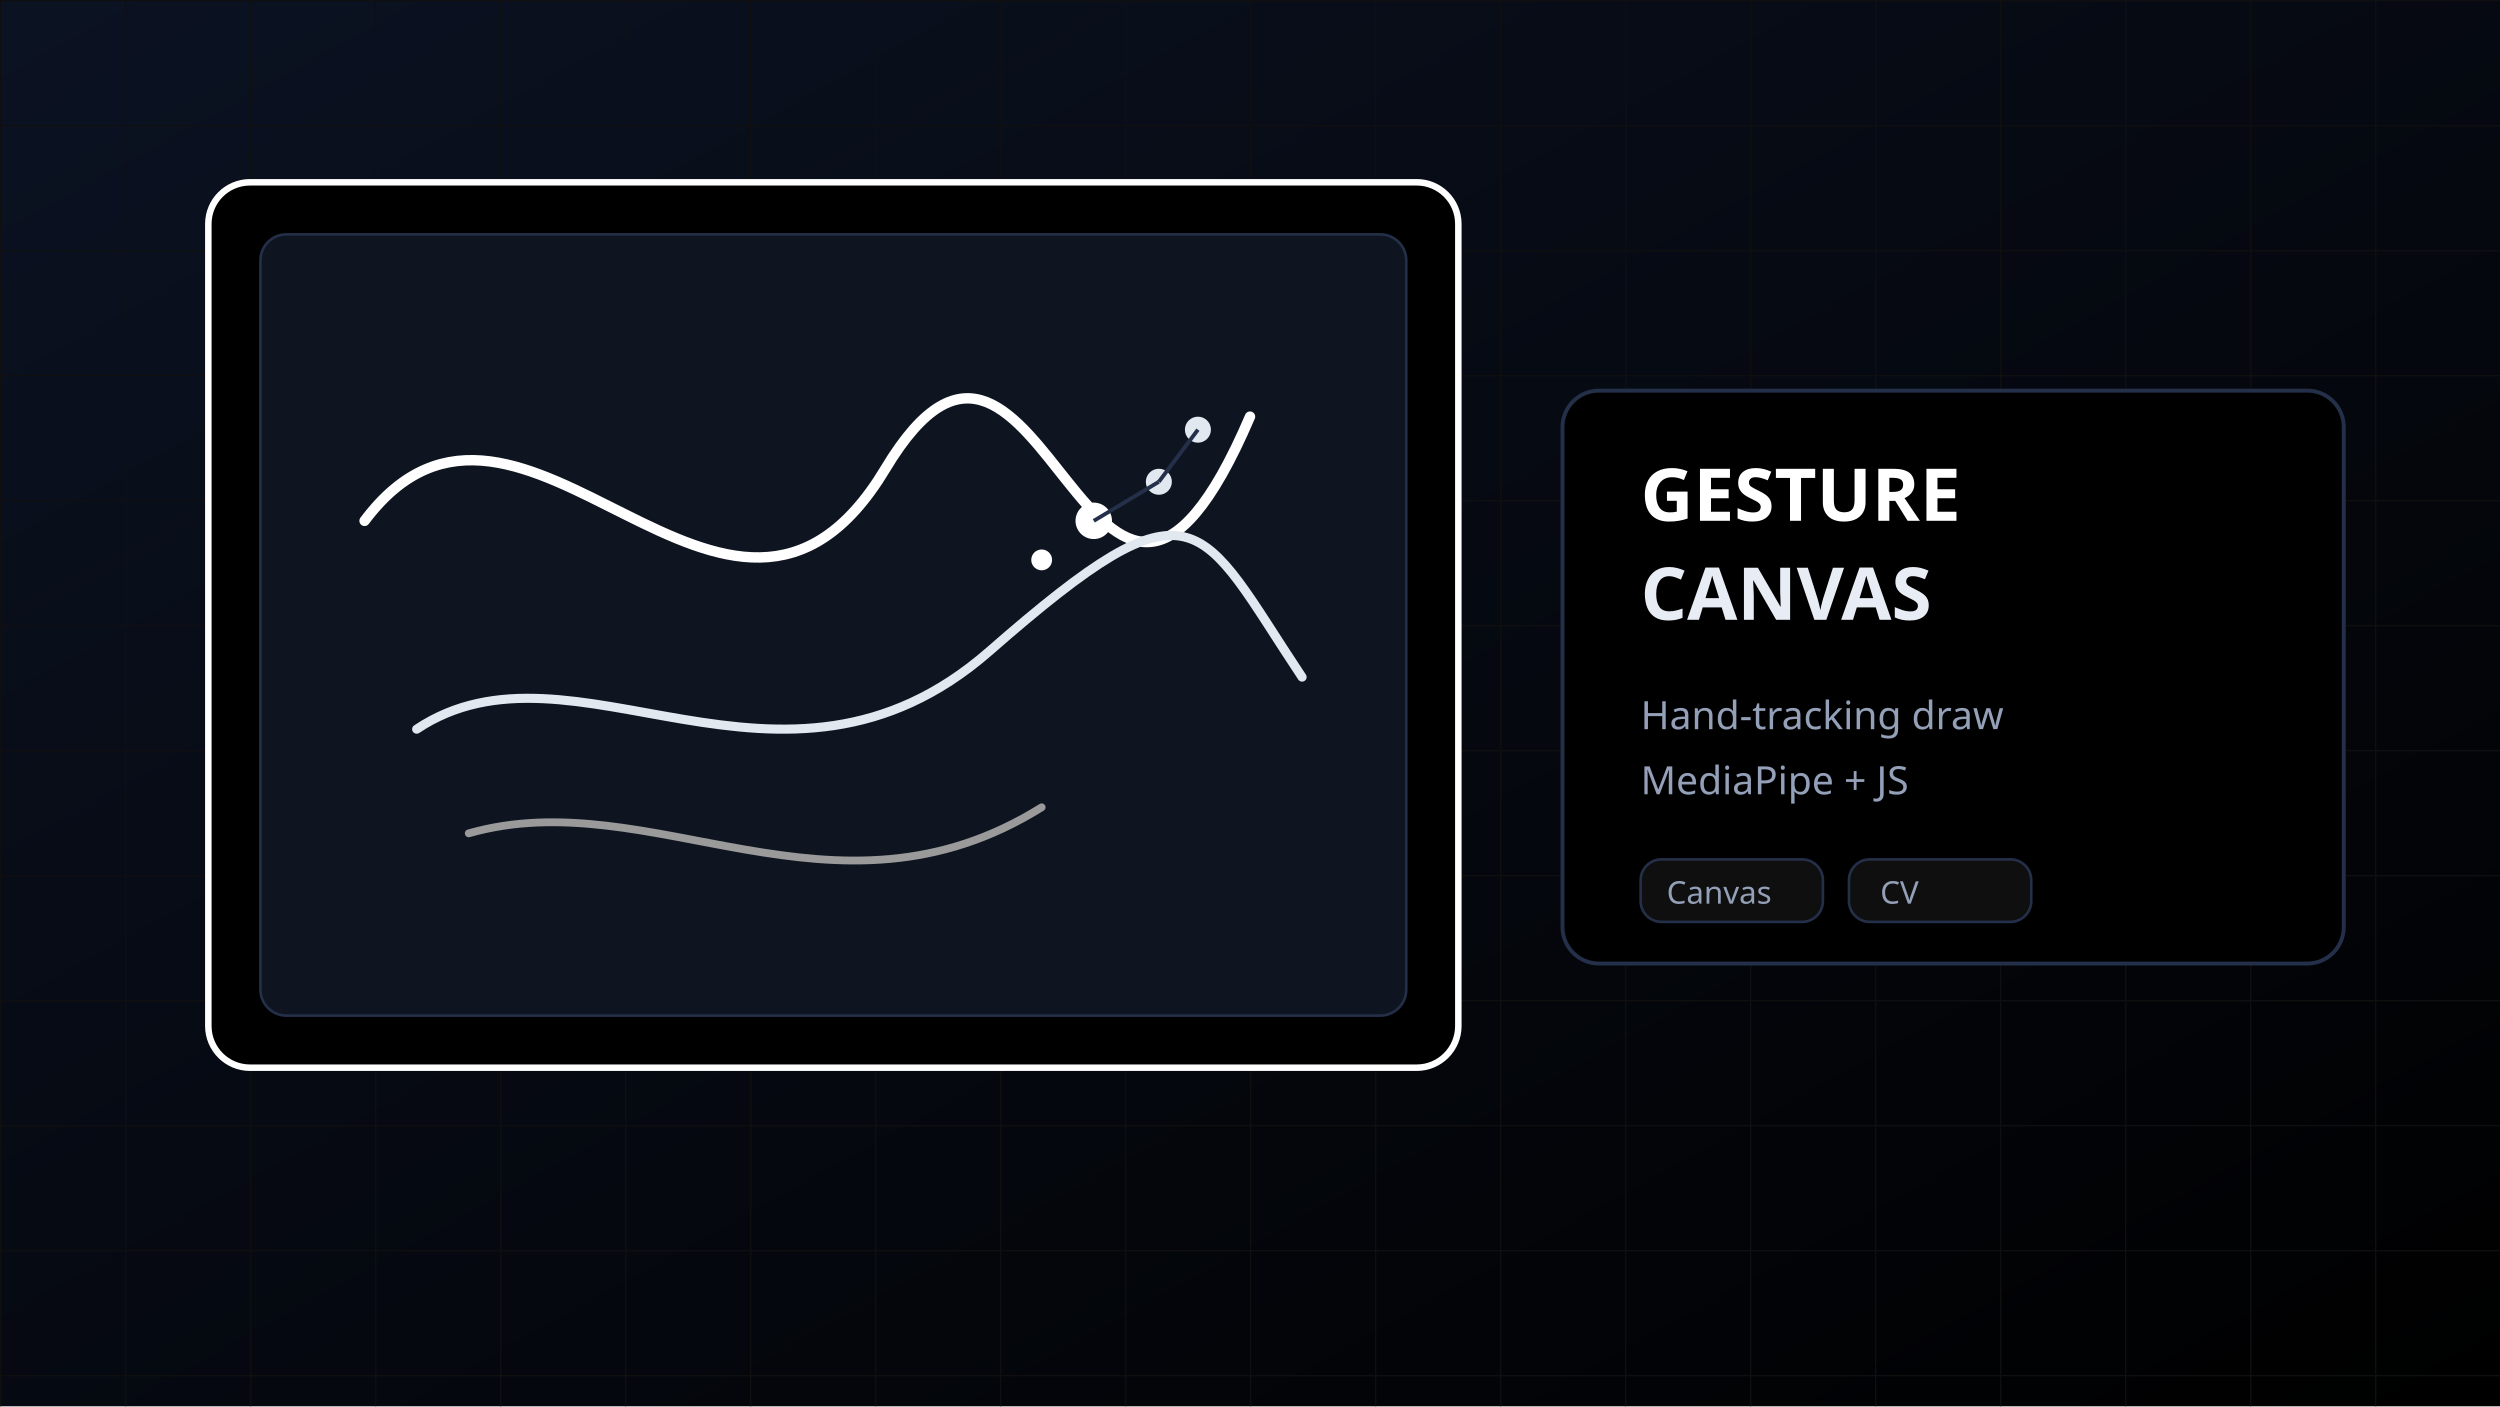
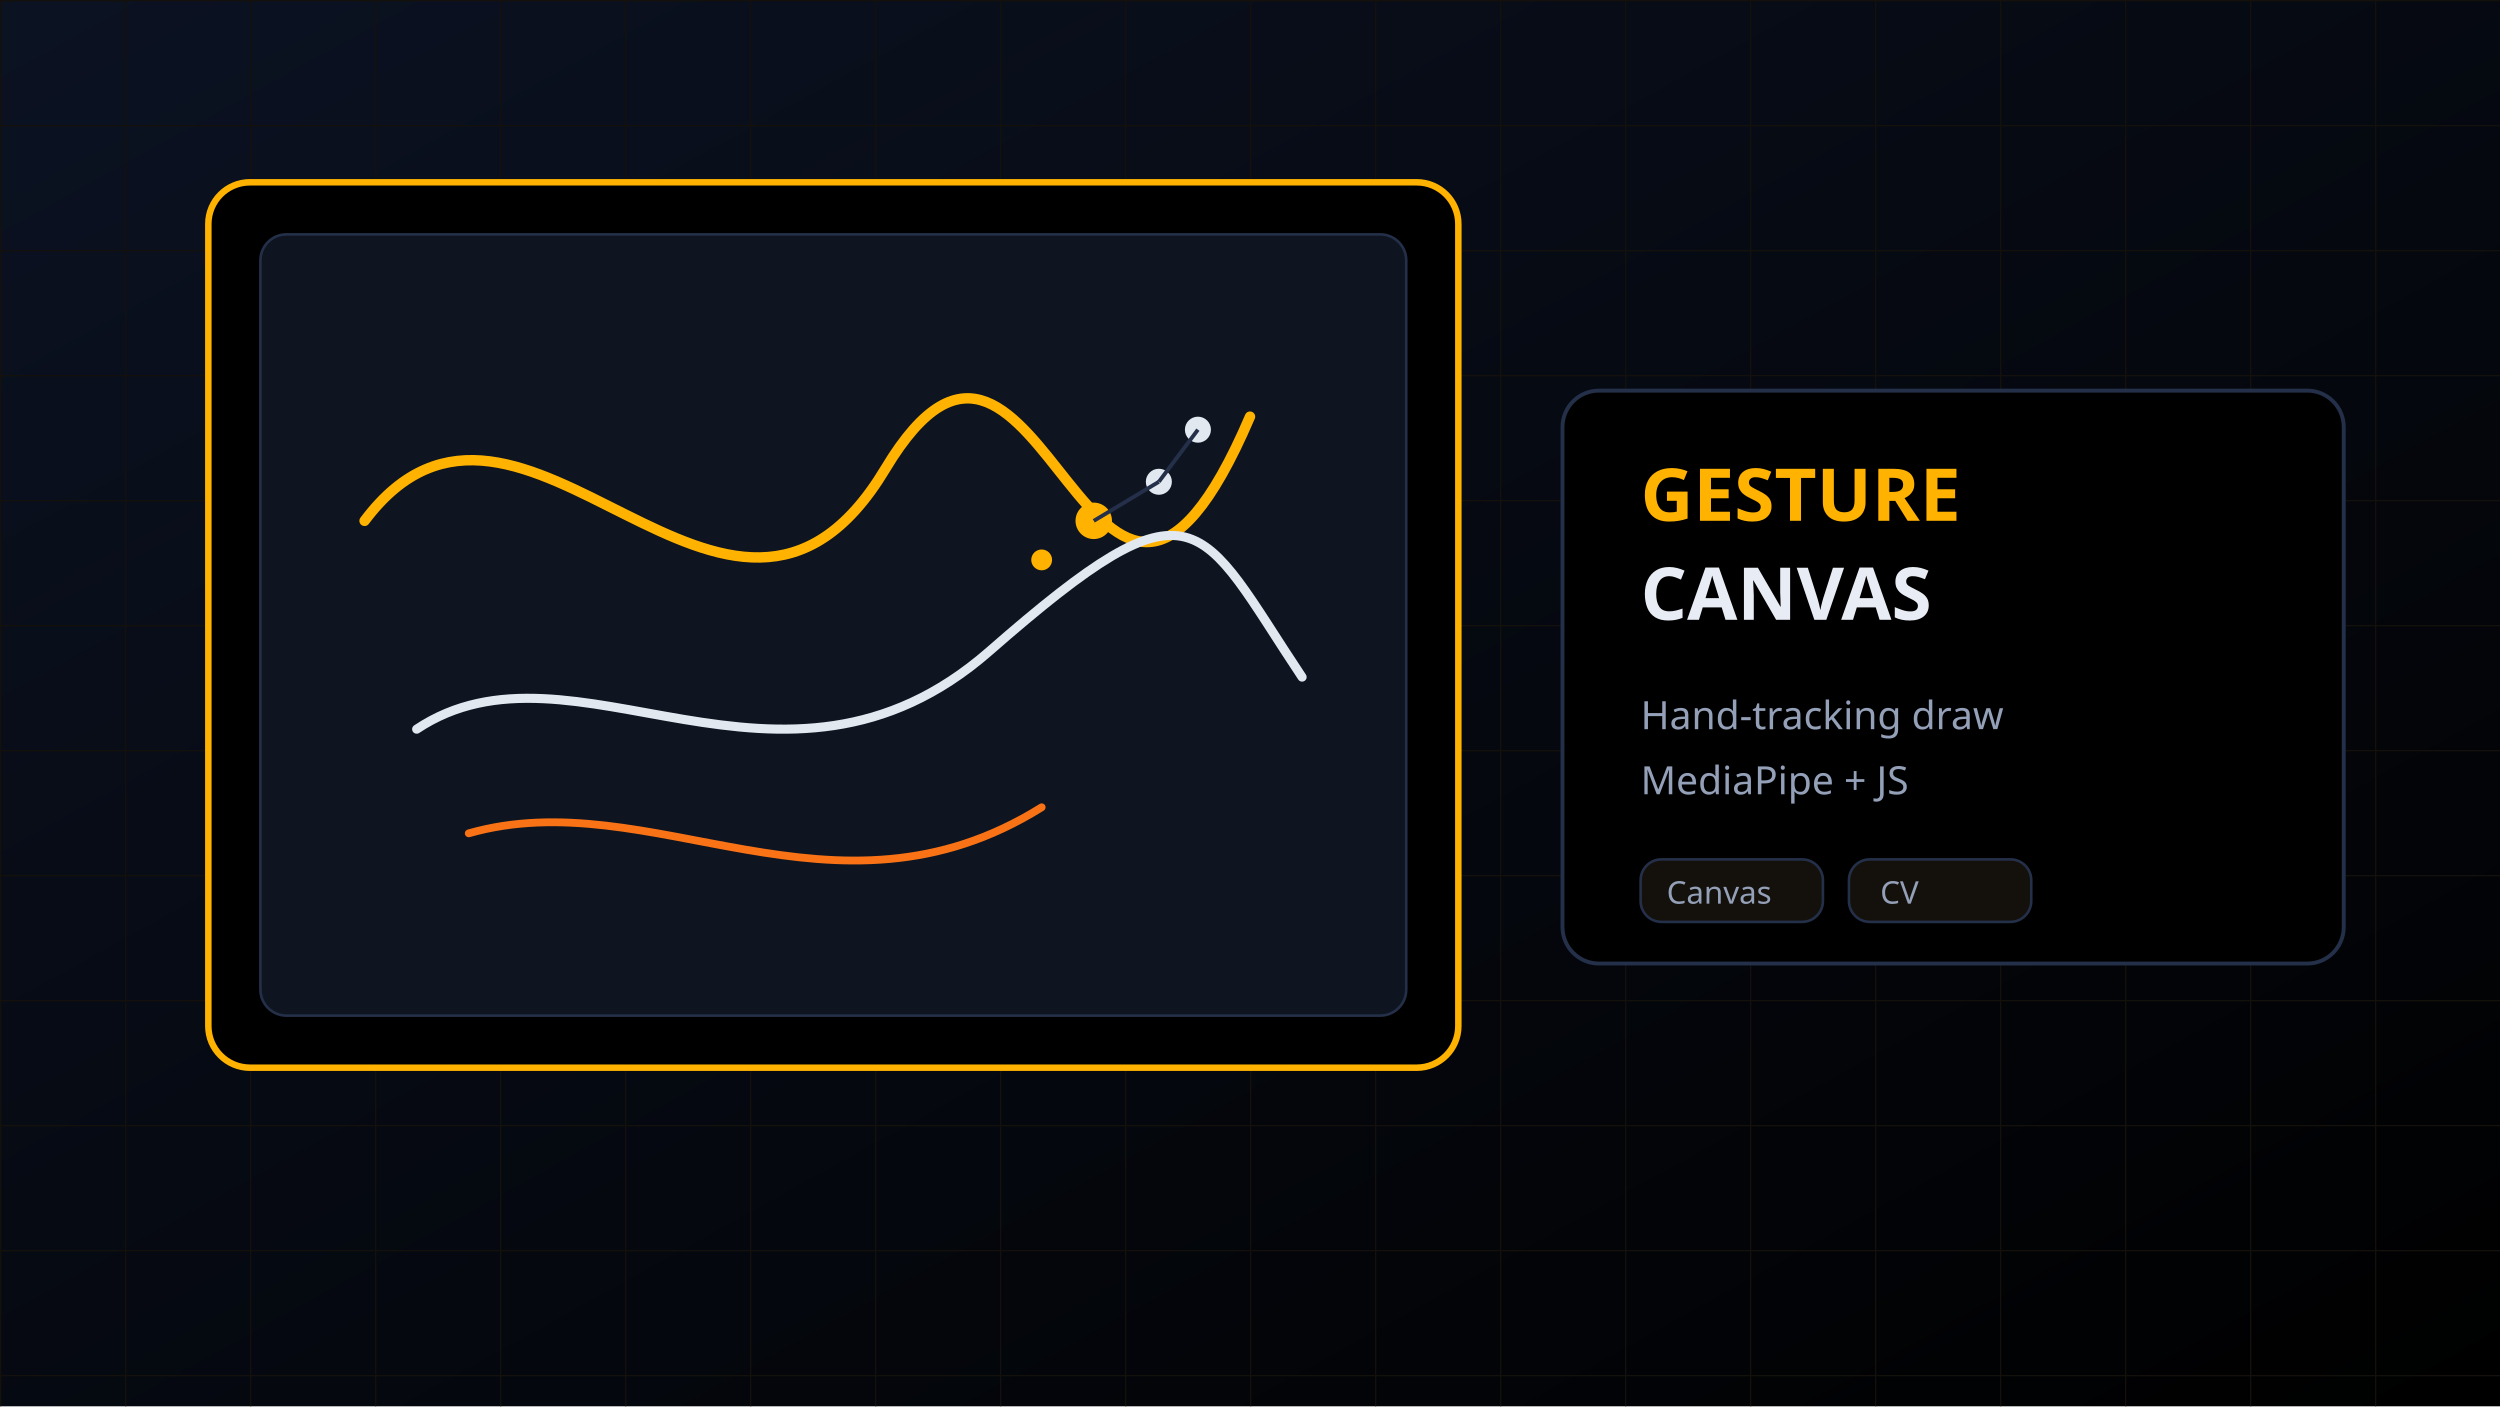
<svg xmlns="http://www.w3.org/2000/svg" viewBox="0 0 960 540" width="960" height="540">
  <defs>
    <linearGradient id="bg" x1="0" y1="0" x2="1" y2="1">
      <stop offset="0%" stop-color="#0b1222" />
      <stop offset="100%" stop-color="#000000" />
    </linearGradient>
    <pattern id="grid" width="48" height="48" patternUnits="userSpaceOnUse">
-       <path d="M48 0H0V48" fill="none" stroke="#0f0f0f" stroke-width="1" />
+       <path d="M48 0H0V48" fill="none" stroke="#14100b" stroke-width="1" />
    </pattern>
  </defs>
  <rect width="960" height="540" fill="url(#bg)" />
  <rect width="960" height="540" fill="url(#grid)" />
-   <rect x="80" y="70" width="480" height="340" rx="16" fill="#000000" stroke="#ffffff" stroke-width="2.5" />
+   <rect x="80" y="70" width="480" height="340" rx="16" fill="#000000" stroke="#FFB300" stroke-width="2.5" />
  <rect x="100" y="90" width="440" height="300" rx="10" fill="#0e1420" stroke="#243049" />
-   <path d="M140 200 C200 120,280 280,340 180 S420 300,480 160" fill="none" stroke="#ffffff" stroke-width="4" stroke-linecap="round" />
+   <path d="M140 200 C200 120,280 280,340 180 S420 300,480 160" fill="none" stroke="#FFB300" stroke-width="4" stroke-linecap="round" />
  <path d="M160 280 C220 240,300 320,380 250 S460 200,500 260" fill="none" stroke="#e2e8f0" stroke-width="3.5" stroke-linecap="round" />
-   <path d="M180 320 C250 300,320 360,400 310" fill="none" stroke="#9a9a9a" stroke-width="3" stroke-linecap="round" />
-   <circle cx="420" cy="200" r="7" fill="#ffffff" />
+   <path d="M180 320 C250 300,320 360,400 310" fill="none" stroke="#F97316" stroke-width="3" stroke-linecap="round" />
+   <circle cx="420" cy="200" r="7" fill="#FFB300" />
  <circle cx="445" cy="185" r="5" fill="#e2e8f0" />
  <circle cx="460" cy="165" r="5" fill="#e2e8f0" />
-   <circle cx="400" cy="215" r="4" fill="#ffffff" />
+   <circle cx="400" cy="215" r="4" fill="#FFB300" />
  <line x1="420" y1="200" x2="445" y2="185" stroke="#243049" stroke-width="1.5" />
  <line x1="445" y1="185" x2="460" y2="165" stroke="#243049" stroke-width="1.5" />
  <rect x="600" y="150" width="300" height="220" rx="14" fill="#000000" stroke="#243049" stroke-width="1.5" />
-   <text x="630" y="200" font-family="system-ui,sans-serif" font-size="28" font-weight="700" fill="#ffffff">GESTURE</text>
+   <text x="630" y="200" font-family="system-ui,sans-serif" font-size="28" font-weight="700" fill="#FFB300">GESTURE</text>
  <text x="630" y="238" font-family="system-ui,sans-serif" font-size="28" font-weight="700" fill="#e8ecf4">CANVAS</text>
  <text x="630" y="280" font-family="system-ui,sans-serif" font-size="15" fill="#93a0b8">Hand-tracking draw</text>
  <text x="630" y="305" font-family="system-ui,sans-serif" font-size="15" fill="#93a0b8">MediaPipe + JS</text>
-   <rect x="630" y="330" width="70" height="24" rx="8" fill="#0f0f0f" stroke="#243049" />
+   <rect x="630" y="330" width="70" height="24" rx="8" fill="#14100b" stroke="#243049" />
  <text x="640" y="347" font-family="system-ui,sans-serif" font-size="12" fill="#93a0b8">Canvas</text>
-   <rect x="710" y="330" width="70" height="24" rx="8" fill="#0f0f0f" stroke="#243049" />
+   <rect x="710" y="330" width="70" height="24" rx="8" fill="#14100b" stroke="#243049" />
  <text x="722" y="347" font-family="system-ui,sans-serif" font-size="12" fill="#93a0b8">CV</text>
</svg>
